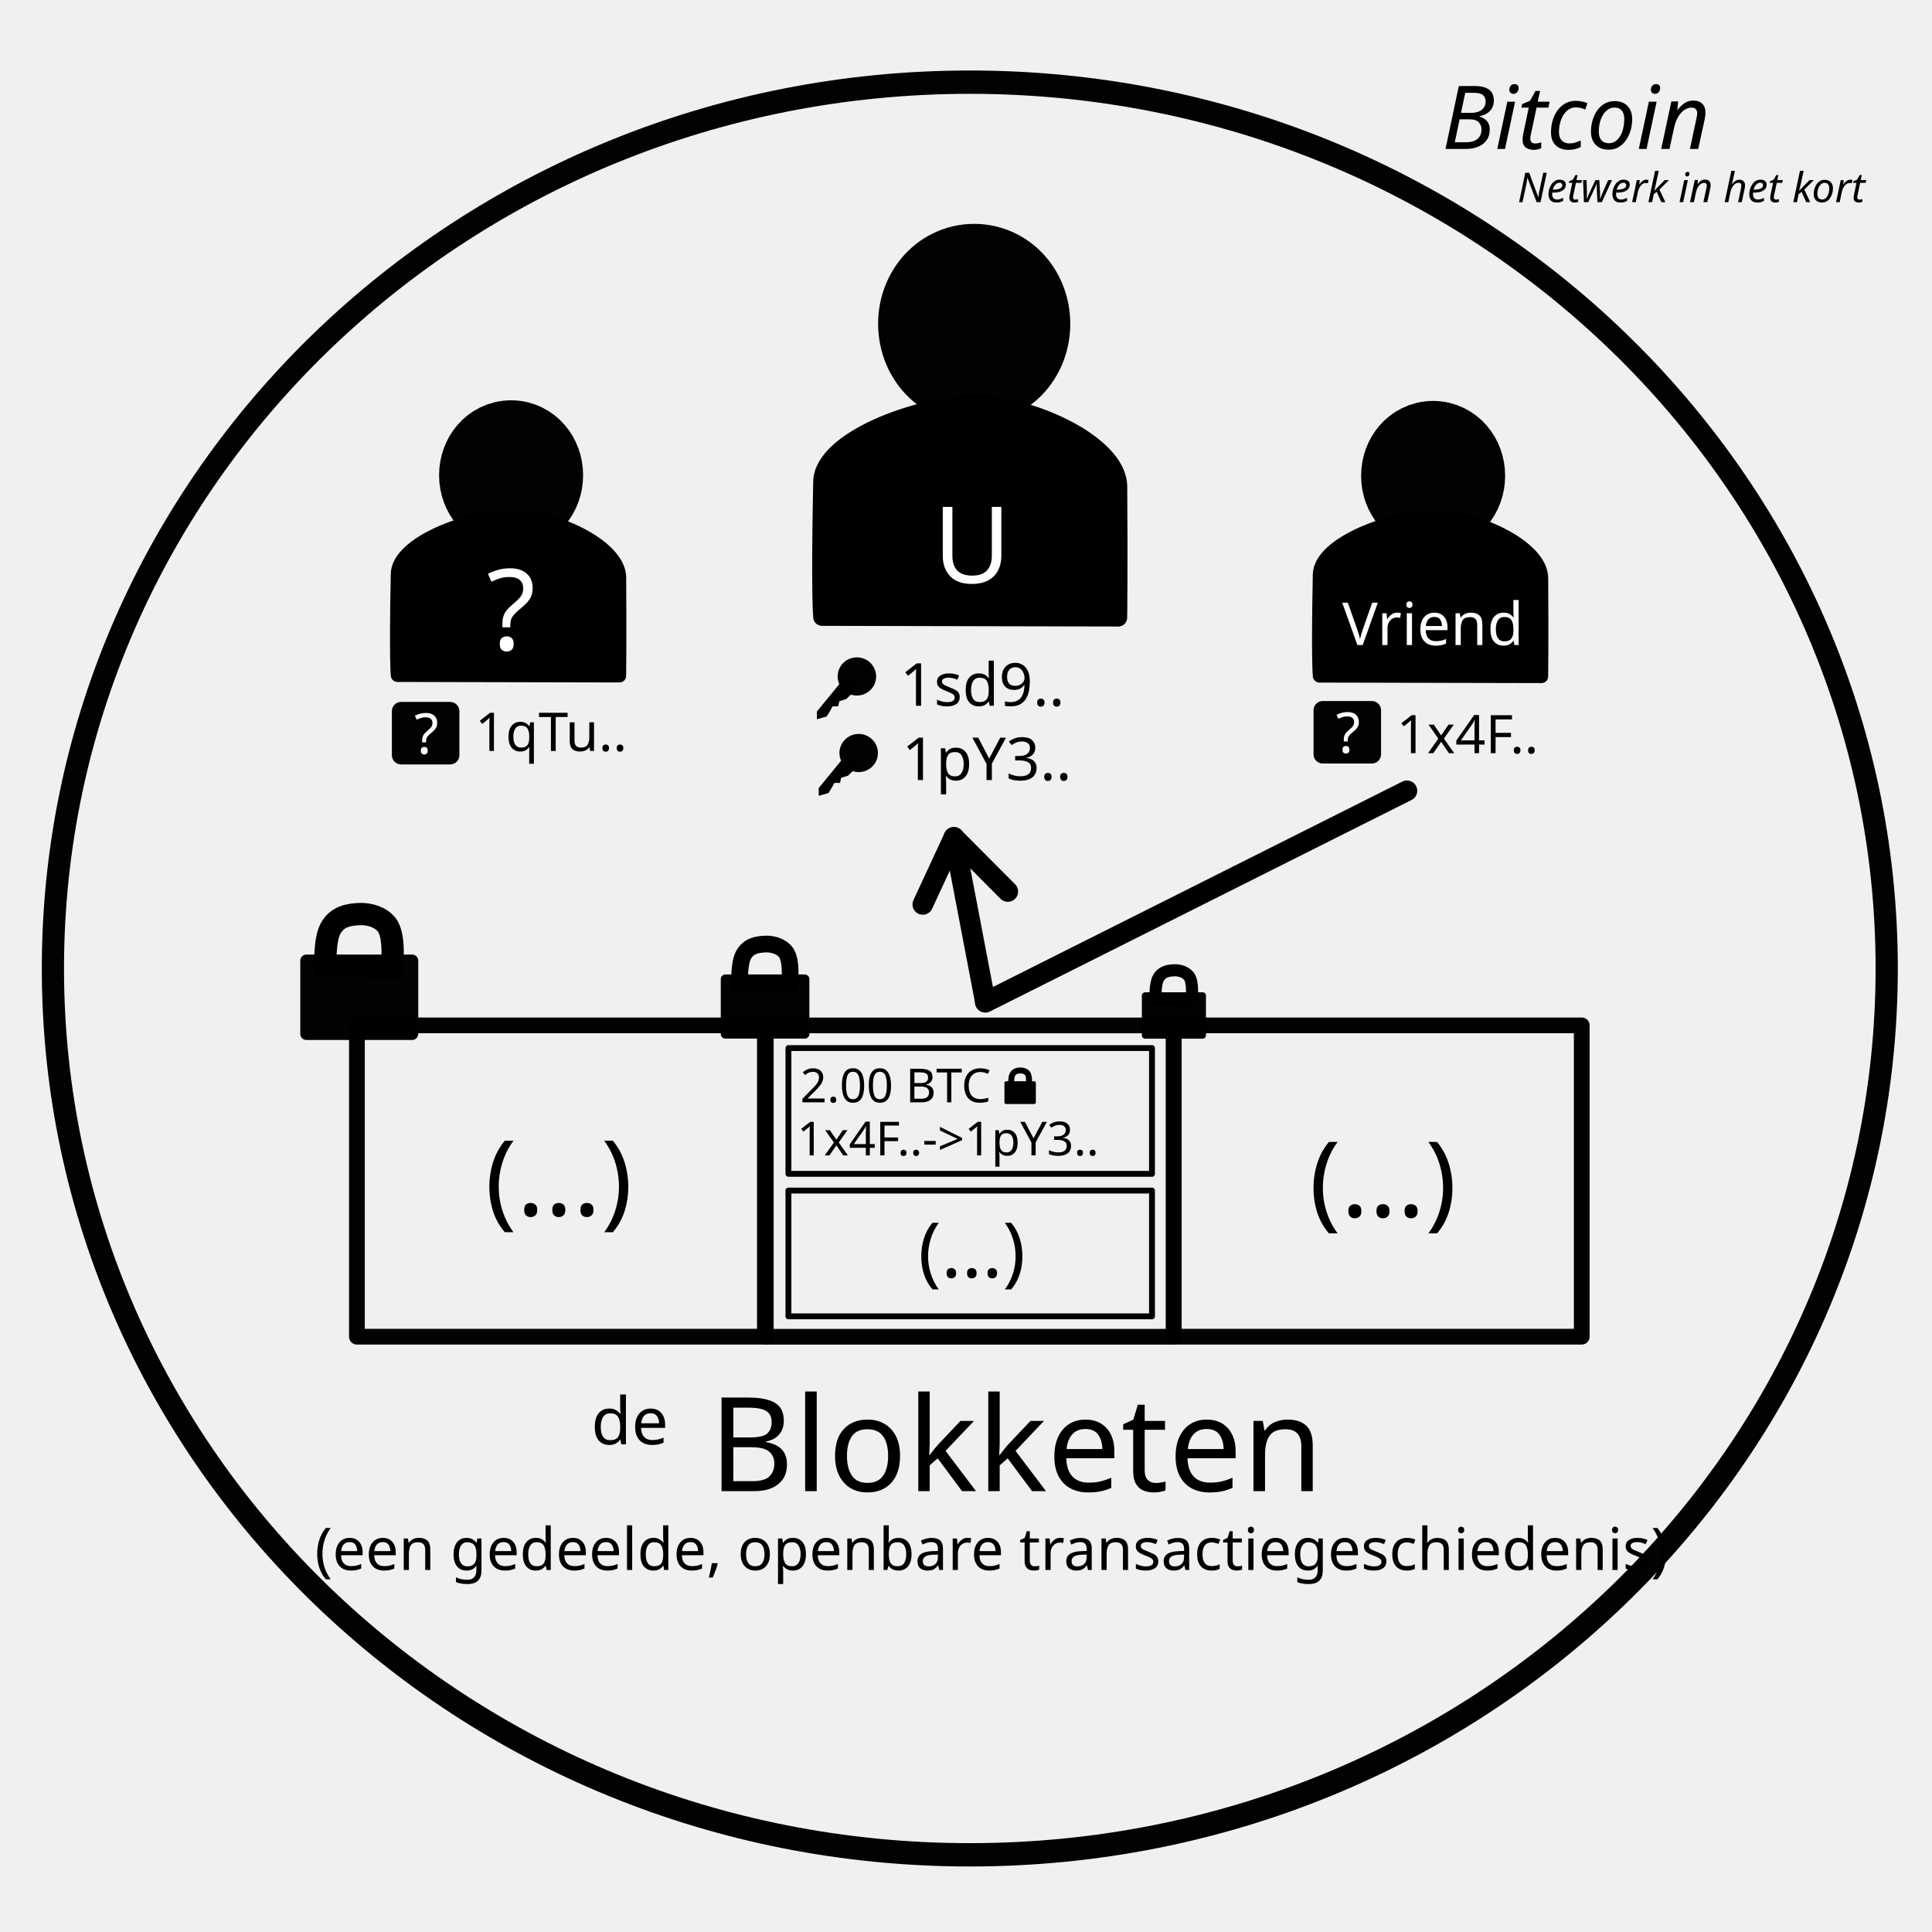
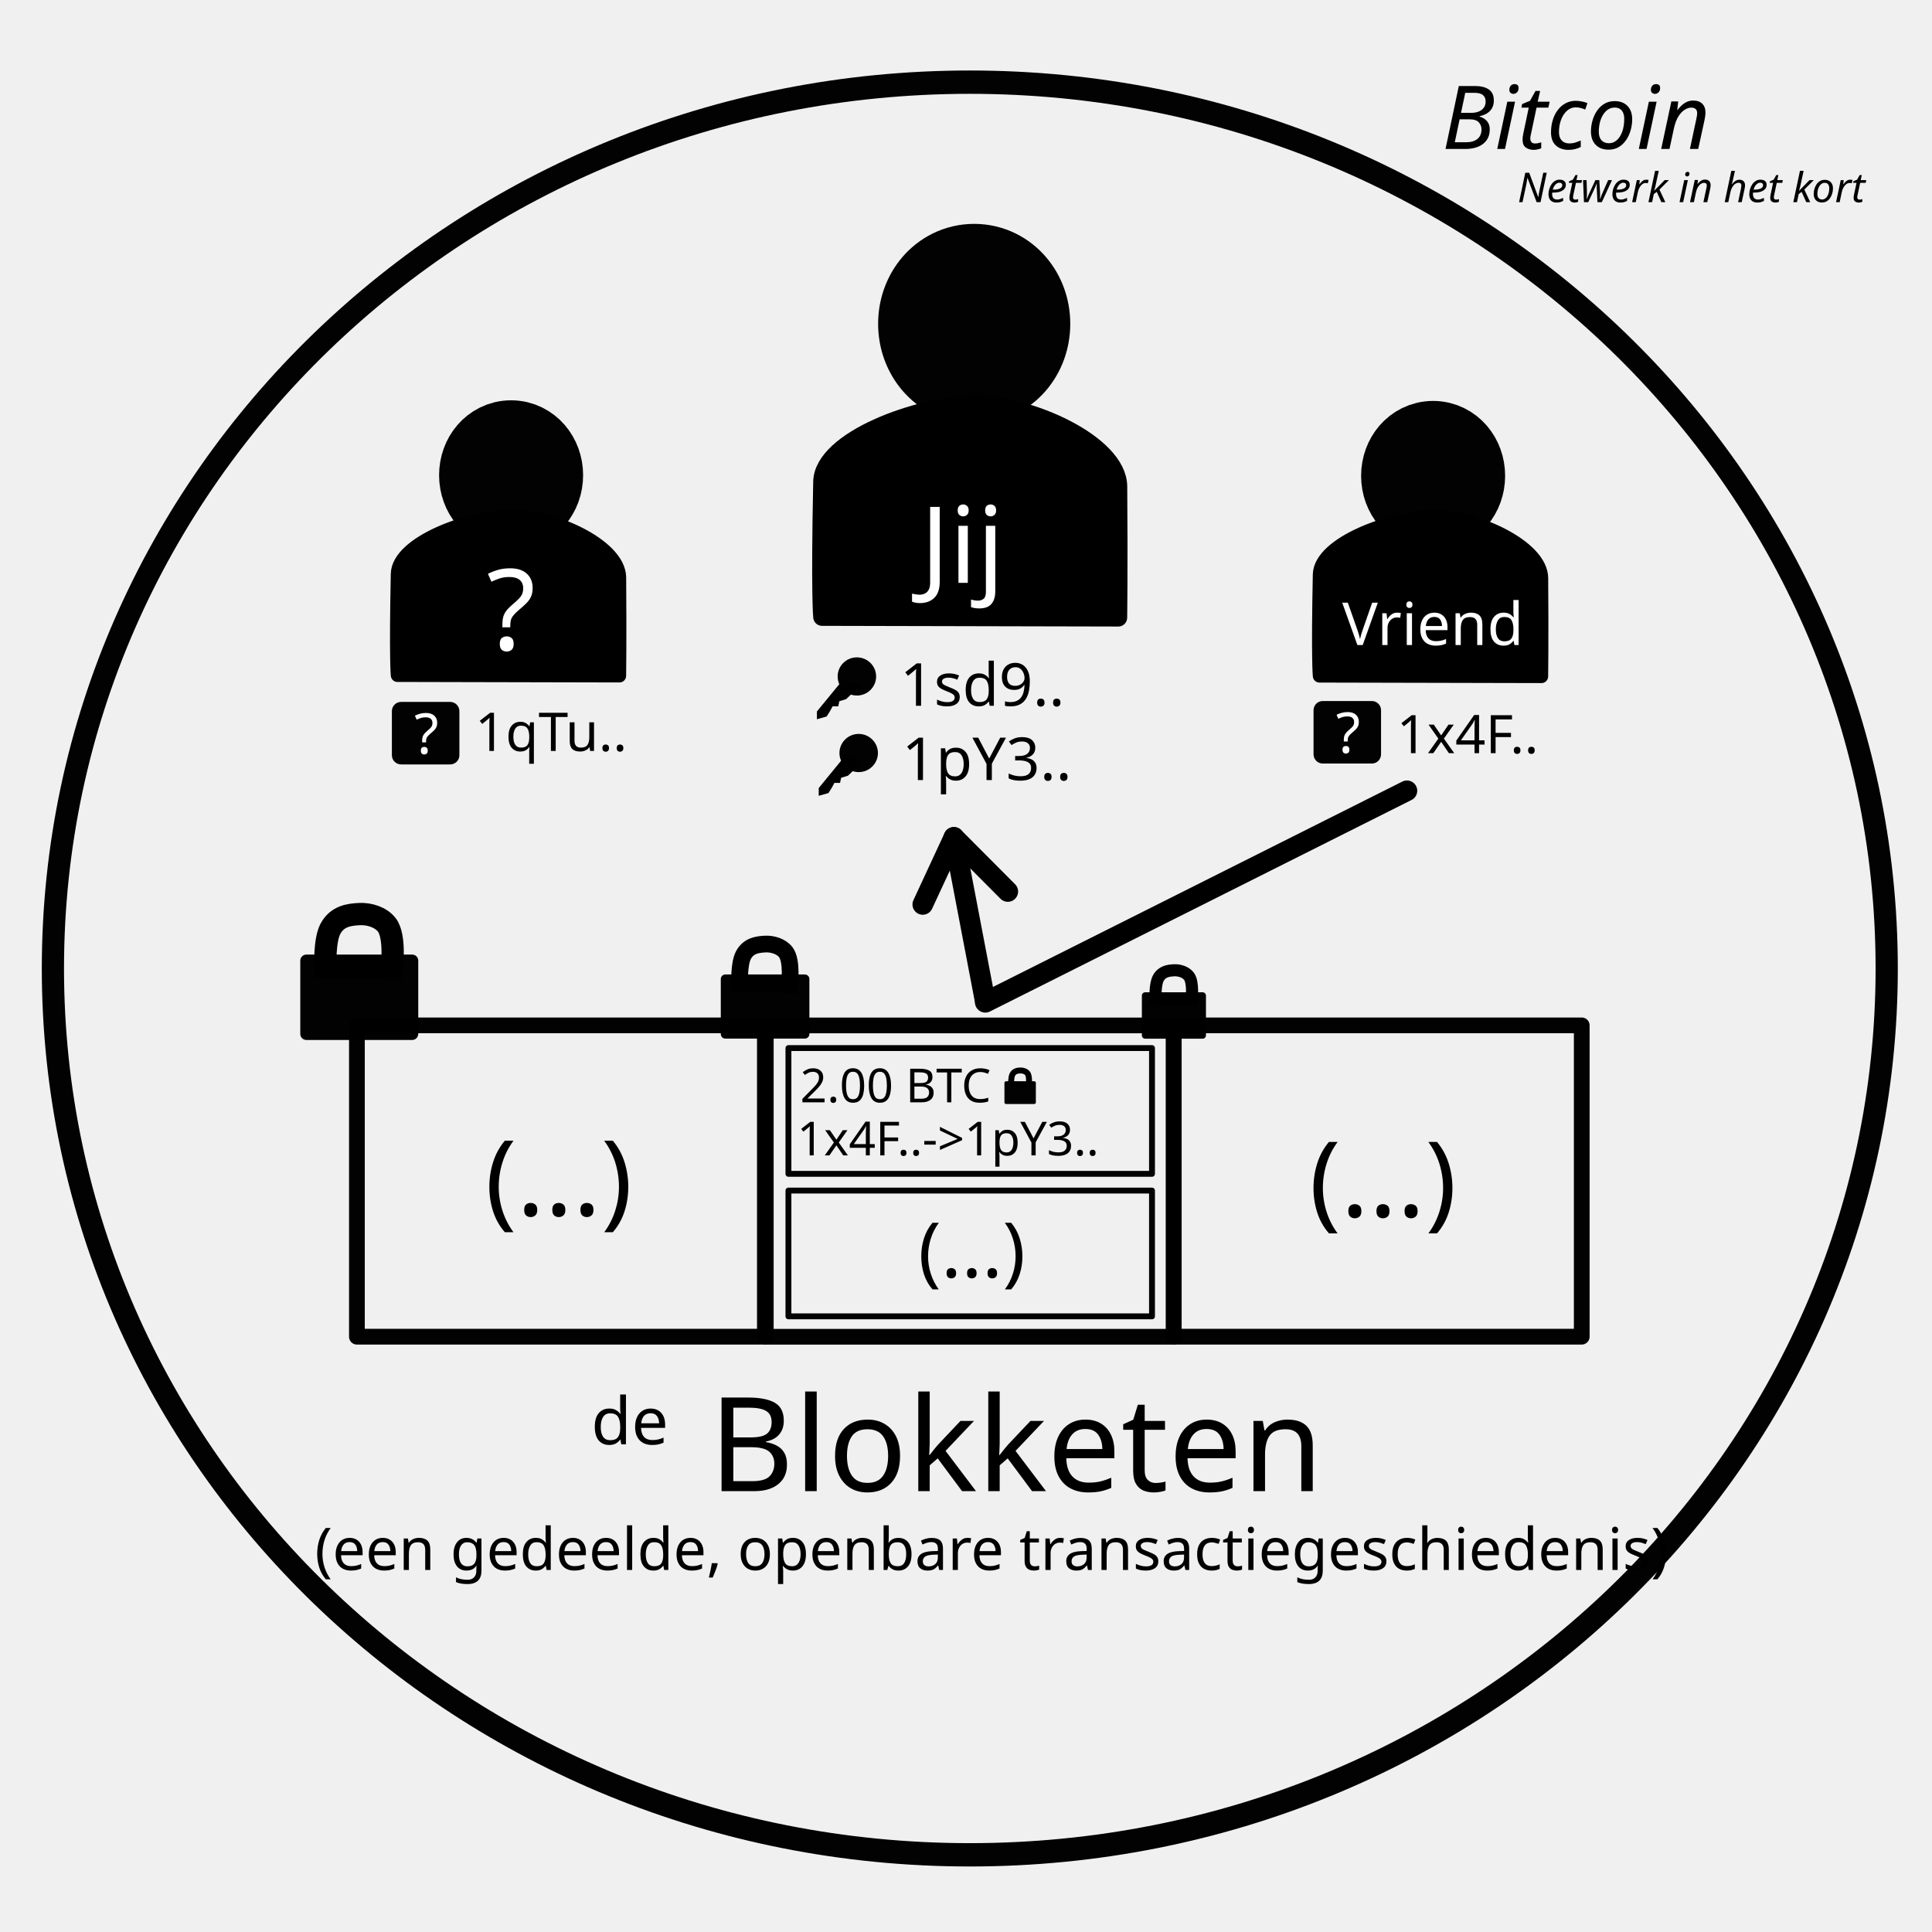
<svg xmlns="http://www.w3.org/2000/svg" width="600" height="600" id="svg2985" version="1.1">
  <defs id="defs2987" />
  <g id="layer1" transform="translate(0,568)">
    <path style="opacity:0.99;fill:#000000;fill-opacity:1;stroke:#000000;stroke-width:1.971;stroke-linecap:round;stroke-linejoin:round;stroke-miterlimit:4;stroke-opacity:1;stroke-dasharray:none" id="path3765" d="m 15.287,11.17 c 0,0.9 -0.557,1.63 -1.244,1.63 -0.687,0 -1.244,-0.73 -1.244,-1.63 0,-0.9 0.557,-1.63 1.244,-1.63 0.687,0 1.244,0.73 1.244,1.63 z" transform="matrix(13.38258,0,0,11.8669,114.6129,-599.9915)" />
    <path style="fill:#000000;fill-opacity:1;stroke:#000000;stroke-width:5.508;stroke-linecap:butt;stroke-linejoin:round;stroke-miterlimit:4;stroke-opacity:1;stroke-dasharray:none" d="m 255.304,-376.392 91.994,0.21 c 0,0 0.222,-14.141 0.02,-40.733 -0.1,-13.476 -28.119,-25.738 -44.796,-25.527 -17.221,0.219 -46.952,10.972 -47.22,24.048 -0.724,35.282 0,42.001 -9e-5,42.002 z" id="path3767" />
    <text xml:space="preserve" style="font-size:18.441px;font-style:normal;font-variant:normal;font-weight:500;font-stretch:normal;line-height:125%;letter-spacing:0px;word-spacing:0px;fill:#000000;fill-opacity:1;stroke:none;font-family:Ubuntu;-inkscape-font-specification:Ubuntu Medium" x="280.095" y="-325.738" id="text3777">
      <tspan id="tspan3779" x="280.095" y="-325.738" style="font-style:normal;font-variant:normal;font-weight:500;font-stretch:normal;font-family:Ubuntu;-inkscape-font-specification:Ubuntu Medium">1pY3..</tspan>
    </text>
    <text xml:space="preserve" style="font-size:18.441px;font-style:normal;font-variant:normal;font-weight:500;font-stretch:normal;line-height:125%;letter-spacing:0px;word-spacing:0px;fill:#000000;fill-opacity:1;stroke:none;font-family:Ubuntu;-inkscape-font-specification:Ubuntu Medium" x="279.503" y="-348.815" id="text3777-7">
      <tspan id="tspan3779-8" x="279.503" y="-348.815" style="font-style:normal;font-variant:normal;font-weight:500;font-stretch:normal;font-family:Ubuntu;-inkscape-font-specification:Ubuntu Medium">1sd9..</tspan>
    </text>
-     <text xml:space="preserve" style="font-size:33.054px;font-style:normal;font-variant:normal;font-weight:500;font-stretch:normal;line-height:125%;letter-spacing:0px;word-spacing:0px;fill:#ffffff;fill-opacity:1;stroke:none;font-family:Ubuntu;-inkscape-font-specification:Ubuntu Medium" x="289.821" y="-386.981" id="text3833">
-       <tspan id="tspan3835" x="289.821" y="-386.981">U</tspan>
+     <text xml:space="preserve" style="font-size:33.054px;font-style:normal;font-variant:normal;font-weight:500;font-stretch:normal;line-height:125%;letter-spacing:0px;word-spacing:0px;fill:#ffffff;fill-opacity:1;stroke:none;font-family:Ubuntu;-inkscape-font-specification:Ubuntu Medium" x="285.821" y="-386.981" id="text3833">
+       <tspan id="tspan3835" x="285.821" y="-386.981">Jij</tspan>
    </text>
    <rect style="opacity:0.99;fill:#000000;fill-opacity:1;stroke:#000000;stroke-width:0;stroke-linecap:round;stroke-linejoin:round;stroke-miterlimit:4;stroke-opacity:1;stroke-dasharray:none" id="rect3775-6-5" width="20.965" height="19.412" x="121.703" y="-350.012" ry="2.857" />
    <text xml:space="preserve" style="font-size:16.604px;font-style:normal;font-weight:normal;line-height:125%;letter-spacing:0px;word-spacing:0px;fill:#000000;fill-opacity:1;stroke:none;font-family:Sans" x="147.513" y="-334.78" id="text3777-0-0">
      <tspan id="tspan3779-2-8" x="147.513" y="-334.78" style="font-style:normal;font-variant:normal;font-weight:500;font-stretch:normal;font-family:Ubuntu;-inkscape-font-specification:Ubuntu Medium">1qTu..</tspan>
    </text>
    <text xml:space="preserve" style="font-size:17.468px;font-style:normal;font-variant:normal;font-weight:500;font-stretch:normal;line-height:125%;letter-spacing:0px;word-spacing:0px;fill:#ffffff;fill-opacity:1;stroke:none;font-family:Ubuntu;-inkscape-font-specification:Ubuntu Medium" x="128.647" y="-333.938" id="text3864-0">
      <tspan id="tspan3866-7" x="128.647" y="-333.938">?</tspan>
    </text>
    <rect style="opacity:0.99;fill:#ffffff;fill-opacity:0;stroke:#000000;stroke-width:4.89;stroke-linecap:round;stroke-linejoin:round;stroke-miterlimit:4;stroke-opacity:1;stroke-dasharray:none" id="rect3910" width="126.697" height="96.682" x="110.842" y="-249.561" ry="0" rx="0" />
    <rect style="opacity:0.99;fill:#000000;fill-opacity:1;stroke:#000000;stroke-width:3.774;stroke-linecap:round;stroke-linejoin:round;stroke-miterlimit:4;stroke-opacity:1;stroke-dasharray:none" id="rect3968" width="32.859" height="22.748" x="95.144" y="-269.662" />
    <path style="fill:none;stroke:#000000;stroke-width:6.919;stroke-linecap:butt;stroke-linejoin:miter;stroke-miterlimit:4;stroke-opacity:1;stroke-dasharray:none" d="m 121.683,-267.275 c 0,0 1.211,-9.894 -1.545,-13.48 -1.869,-2.433 -5.502,-3.539 -8.566,-3.37 -3.085,0.172 -6.865,0.587 -8.987,4.634 -1.863,3.552 -1.545,11.655 -1.545,11.655 z" id="path3970" />
    <rect style="opacity:0.99;fill:#000000;fill-opacity:1;stroke:#000000;stroke-width:2.834;stroke-linecap:round;stroke-linejoin:round;stroke-miterlimit:4;stroke-opacity:1;stroke-dasharray:none" id="rect3968-6" width="24.678" height="17.085" x="225.265" y="-263.952" />
    <path style="fill:none;stroke:#000000;stroke-width:5.196;stroke-linecap:butt;stroke-linejoin:miter;stroke-miterlimit:4;stroke-opacity:1;stroke-dasharray:none" d="m 245.197,-262.159 c 0,0 0.909,-7.43 -1.16,-10.124 -1.404,-1.828 -4.132,-2.658 -6.433,-2.531 -2.317,0.128 -5.156,0.441 -6.75,3.48 -1.399,2.668 -1.16,8.753 -1.16,8.753 z" id="path3970-8" />
    <rect style="opacity:0.99;fill:#000000;fill-opacity:1;stroke:#000000;stroke-width:2.051;stroke-linecap:round;stroke-linejoin:round;stroke-miterlimit:4;stroke-opacity:1;stroke-dasharray:none" id="rect3968-3" width="17.855" height="12.361" x="355.643" y="-258.81" />
    <path style="fill:none;stroke:#000000;stroke-width:3.76;stroke-linecap:butt;stroke-linejoin:miter;stroke-miterlimit:4;stroke-opacity:1;stroke-dasharray:none" d="m 370.065,-257.513 c 0,0 0.658,-5.376 -0.839,-7.325 -1.016,-1.322 -2.99,-1.923 -4.655,-1.831 -1.676,0.091 -3.73,0.319 -4.883,2.518 -1.012,1.93 -0.839,6.333 -0.839,6.333 z" id="path3970-1" />
    <text xml:space="preserve" style="font-size:4px;font-style:normal;font-weight:normal;line-height:125%;letter-spacing:0px;word-spacing:0px;fill:#000000;fill-opacity:1;stroke:none;font-family:Sans" x="6.631" y="18.828" id="text4015">
      <tspan id="tspan4017" x="6.631" y="18.828" />
    </text>
    <text xml:space="preserve" style="font-size:14.598px;font-style:normal;font-variant:normal;font-weight:500;font-stretch:normal;line-height:125%;letter-spacing:0px;word-spacing:0px;fill:#000000;fill-opacity:1;stroke:none;font-family:Ubuntu;-inkscape-font-specification:Ubuntu Medium" x="247.528" y="-209.182" id="text4023">
      <tspan id="tspan4025" x="247.528" y="-209.182">1x4F..-&gt;1pY3..</tspan>
    </text>
    <text xml:space="preserve" style="font-size:14.598px;font-style:normal;font-variant:normal;font-weight:normal;font-stretch:normal;line-height:125%;letter-spacing:0px;word-spacing:0px;fill:#000000;fill-opacity:1;stroke:none;font-family:Ubuntu;-inkscape-font-specification:Ubuntu" x="248.485" y="-225.672" id="text4048">
      <tspan id="tspan4050" x="248.485" y="-225.672">2.00 BTC</tspan>
    </text>
    <text xml:space="preserve" style="font-size:32.578px;font-style:normal;font-variant:normal;font-weight:normal;font-stretch:normal;line-height:125%;letter-spacing:0px;word-spacing:0px;fill:#000000;fill-opacity:1;stroke:none;font-family:Ubuntu;-inkscape-font-specification:Ubuntu" x="150.679" y="-190.478" id="text4083-7">
      <tspan id="tspan4085-6" x="150.679" y="-190.478" style="font-size:32.578px;font-style:normal;font-variant:normal;font-weight:normal;font-stretch:normal;font-family:Ubuntu;-inkscape-font-specification:Ubuntu">(...)</tspan>
    </text>
    <text xml:space="preserve" style="font-size:32.578px;font-style:normal;font-variant:normal;font-weight:normal;font-stretch:normal;line-height:125%;letter-spacing:0px;word-spacing:0px;fill:#000000;fill-opacity:1;stroke:none;font-family:Ubuntu;-inkscape-font-specification:Ubuntu" x="406.626" y="-190.099" id="text4083-7-9">
      <tspan id="tspan4085-6-5" x="406.626" y="-190.099" style="font-size:32.578px;font-style:normal;font-variant:normal;font-weight:normal;font-stretch:normal;font-family:Ubuntu;-inkscape-font-specification:Ubuntu">(...)</tspan>
    </text>
    <path style="opacity:0.99;fill:none;stroke:#000000;stroke-width:0.345;stroke-linecap:round;stroke-linejoin:round;stroke-miterlimit:4;stroke-opacity:1;stroke-dasharray:none" id="path4129" d="m 30.586,12.911 c 0,7.238 -6.377,13.105 -14.244,13.105 -7.867,0 -14.244,-5.867 -14.244,-13.105 0,-7.238 6.377,-13.105 14.244,-13.105 7.867,0 14.244,5.867 14.244,13.105 z" transform="matrix(19.99092,0,0,21.00392,-25.50988,-538.4092)" />
    <text xml:space="preserve" style="font-size:40.709px;font-style:normal;font-variant:normal;font-weight:normal;font-stretch:normal;line-height:125%;letter-spacing:0px;word-spacing:0px;fill:#000000;fill-opacity:1;stroke:none;font-family:Ubuntu;-inkscape-font-specification:Ubuntu" x="220.131" y="-104.911" id="text4131">
      <tspan id="tspan4133" x="220.131" y="-104.911">Blokketen</tspan>
    </text>
    <text xml:space="preserve" style="font-size:20.354px;font-style:normal;font-variant:normal;font-weight:normal;font-stretch:normal;line-height:125%;letter-spacing:0px;word-spacing:0px;fill:#000000;fill-opacity:1;stroke:none;font-family:Ubuntu;-inkscape-font-specification:Ubuntu" x="183.597" y="-119.453" id="text4135">
      <tspan id="tspan4137" x="183.597" y="-119.453">de</tspan>
    </text>
    <text xml:space="preserve" style="font-size:18.248px;font-style:normal;font-variant:normal;font-weight:normal;font-stretch:normal;line-height:125%;letter-spacing:0px;word-spacing:0px;fill:#000000;fill-opacity:1;stroke:none;font-family:Ubuntu;-inkscape-font-specification:Ubuntu" x="97.774" y="-80.435" id="text4139">
      <tspan id="tspan4141" x="97.774" y="-80.435">(een gedeelde, openbare transactiegeschiedenis)</tspan>
    </text>
    <rect style="opacity:0.99;fill:#ffffff;fill-opacity:0;stroke:#000000;stroke-width:4.887;stroke-linecap:round;stroke-linejoin:round;stroke-miterlimit:4;stroke-opacity:1;stroke-dasharray:none" id="rect3910-0" width="126.697" height="96.682" x="237.82" y="-249.541" ry="0" rx="0" />
    <rect style="opacity:0.99;fill:#ffffff;fill-opacity:0;stroke:#000000;stroke-width:4.887;stroke-linecap:round;stroke-linejoin:round;stroke-miterlimit:4;stroke-opacity:1;stroke-dasharray:none" id="rect3910-00" width="126.697" height="96.682" x="364.527" y="-249.563" ry="0" rx="0" />
    <text xml:space="preserve" style="font-size:1.5px;font-style:normal;font-weight:normal;line-height:125%;letter-spacing:0px;word-spacing:0px;fill:#000000;fill-opacity:1;stroke:none;font-family:Sans" x="8.088" y="27.404" id="text4168">
      <tspan id="tspan4170" x="8.088" y="27.404" />
    </text>
    <rect style="opacity:0.99;fill:#000000;fill-opacity:1;stroke:#000000;stroke-width:1.005;stroke-linecap:round;stroke-linejoin:round;stroke-miterlimit:4;stroke-opacity:1;stroke-dasharray:none" id="rect3968-3-4" width="8.753" height="6.06" x="312.439" y="-231.705" />
    <path style="fill:none;stroke:#000000;stroke-width:1.843;stroke-linecap:butt;stroke-linejoin:miter;stroke-miterlimit:4;stroke-opacity:1;stroke-dasharray:none" d="m 319.509,-231.069 c 0,0 0.322,-2.636 -0.411,-3.591 -0.498,-0.648 -1.466,-0.943 -2.282,-0.898 -0.822,0.046 -1.829,0.157 -2.394,1.234 -0.496,0.946 -0.411,3.105 -0.411,3.105 z" id="path3970-1-8" />
    <rect style="opacity:0.99;fill:none;stroke:#000000;stroke-width:1.825;stroke-linecap:round;stroke-linejoin:round;stroke-miterlimit:4;stroke-opacity:1;stroke-dasharray:none" id="rect4234" width="112.91" height="39.062" x="244.855" y="-242.512" />
    <text xml:space="preserve" style="font-size:23.723px;font-style:normal;font-variant:normal;font-weight:normal;font-stretch:normal;line-height:125%;letter-spacing:0px;word-spacing:0px;fill:#000000;fill-opacity:1;stroke:none;font-family:Ubuntu;-inkscape-font-specification:Ubuntu" x="285.155" y="-171.317" id="text4083-7-9-0">
      <tspan id="tspan4085-6-5-7" x="285.155" y="-171.317" style="font-size:23.723px;font-style:normal;font-variant:normal;font-weight:normal;font-stretch:normal;font-family:Ubuntu;-inkscape-font-specification:Ubuntu">(...)</tspan>
    </text>
    <rect style="opacity:0.99;fill:none;stroke:#000000;stroke-width:1.825;stroke-linecap:round;stroke-linejoin:round;stroke-miterlimit:4;stroke-opacity:1;stroke-dasharray:none" id="rect4234-2" width="112.91" height="39.062" x="244.855" y="-198.259" />
    <path style="opacity:0.99;fill:#000000;fill-opacity:1;stroke:#000000;stroke-width:0.1;stroke-linecap:round;stroke-linejoin:round;stroke-miterlimit:4;stroke-opacity:1;stroke-dasharray:none" id="path4293-3" d="m 13.078,10.053 c 0,0.115 -0.094,0.209 -0.211,0.209 -0.116,0 -0.211,-0.094 -0.211,-0.209 0,-0.115 0.094,-0.209 0.211,-0.209 0.116,0 0.211,0.094 0.211,0.209 z" transform="matrix(22.89748,0,0,22.89748,-28.50906,-588.1113)" />
    <path style="fill:#000000;fill-opacity:1;stroke:#000000;stroke-width:0;stroke-linecap:butt;stroke-linejoin:miter;stroke-miterlimit:4;stroke-opacity:1;stroke-dasharray:none" d="m 261.839,-356.974 -8.139,9.928 0,2.415 3.032,-0.859 1.065,-1.719 0.785,-1.44 1.741,0.003 0.339,-1.584 2.12,-0.646 4.385,-4.209 z" id="path4297-3" />
    <path style="opacity:0.99;fill:#000000;fill-opacity:1;stroke:#000000;stroke-width:0.1;stroke-linecap:round;stroke-linejoin:round;stroke-miterlimit:4;stroke-opacity:1;stroke-dasharray:none" id="path4293-3-2" d="m 13.078,10.053 c 0,0.115 -0.094,0.209 -0.211,0.209 -0.116,0 -0.211,-0.094 -0.211,-0.209 0,-0.115 0.094,-0.209 0.211,-0.209 0.116,0 0.211,0.094 0.211,0.209 z" transform="matrix(22.89748,0,0,22.89748,-27.94851,-564.3339)" />
    <path style="fill:#000000;fill-opacity:1;stroke:#000000;stroke-width:0;stroke-linecap:butt;stroke-linejoin:miter;stroke-miterlimit:4;stroke-opacity:1;stroke-dasharray:none" d="m 262.4,-333.197 -8.139,9.928 0,2.415 3.032,-0.859 1.065,-1.719 0.785,-1.44 1.741,0.003 0.339,-1.584 2.12,-0.646 4.385,-4.209 z" id="path4297-3-0" />
    <text xml:space="preserve" style="font-size:16.514px;font-style:normal;font-variant:normal;font-weight:500;font-stretch:normal;line-height:125%;letter-spacing:0px;word-spacing:0px;fill:#000000;fill-opacity:1;stroke:none;font-family:Ubuntu;-inkscape-font-specification:Ubuntu Medium" x="433.747" y="-334.092" id="text3777-0-0-0">
      <tspan id="tspan3779-2-8-0" x="433.747" y="-334.092" style="font-style:normal;font-variant:normal;font-weight:500;font-stretch:normal;font-family:Ubuntu;-inkscape-font-specification:Ubuntu Medium">1x4F..</tspan>
    </text>
    <text xml:space="preserve" style="font-size:27.372px;font-style:italic;font-variant:normal;font-weight:500;font-stretch:normal;line-height:125%;letter-spacing:0px;word-spacing:0px;fill:#000000;fill-opacity:1;stroke:none;font-family:Ubuntu;-inkscape-font-specification:Ubuntu Medium Italic" x="447.796" y="-521.739" id="text4484">
      <tspan id="tspan4486" x="447.796" y="-521.739">Bitcoin</tspan>
    </text>
    <text xml:space="preserve" style="font-size:12.774px;font-style:italic;font-variant:normal;font-weight:500;font-stretch:normal;line-height:125%;letter-spacing:0px;word-spacing:0px;fill:#000000;fill-opacity:1;stroke:none;font-family:Ubuntu;-inkscape-font-specification:Ubuntu Medium Italic" x="471.252" y="-505.219" id="text4492">
      <tspan x="471.252" y="-505.219" id="tspan4528">Netwerk in het kort</tspan>
    </text>
    <path style="fill:none;stroke:#000000;stroke-width:6.387;stroke-linecap:round;stroke-linejoin:round;stroke-miterlimit:4;stroke-opacity:1;stroke-dasharray:none" d="m 436.942,-322.423 -130.951,65.701" id="path4532" />
    <path style="fill:none;stroke:#000000;stroke-width:6.387;stroke-linecap:round;stroke-linejoin:miter;stroke-miterlimit:4;stroke-opacity:1;stroke-dasharray:none" d="m 305.994,-256.895 -9.476,-49.647" id="path4536" />
    <path style="fill:none;stroke:#000000;stroke-width:6.387;stroke-linecap:round;stroke-linejoin:miter;stroke-miterlimit:4;stroke-opacity:1;stroke-dasharray:none" d="m 296.237,-307.949 16.751,16.822" id="path4538" />
    <path style="fill:none;stroke:#000000;stroke-width:6.387;stroke-linecap:round;stroke-linejoin:miter;stroke-miterlimit:4;stroke-opacity:1;stroke-dasharray:none" d="m 296.253,-307.976 -9.682,20.863" id="path4540" />
    <path style="opacity:0.99;fill:#000000;fill-opacity:1;stroke:#000000;stroke-width:1.971;stroke-linecap:round;stroke-linejoin:round;stroke-miterlimit:4;stroke-opacity:1;stroke-dasharray:none" id="path3765-5" d="m 15.287,11.17 c 0,0.9 -0.557,1.63 -1.244,1.63 -0.687,0 -1.244,-0.73 -1.244,-1.63 0,-0.9 0.557,-1.63 1.244,-1.63 0.687,0 1.244,0.73 1.244,1.63 z" transform="matrix(10.03112,0,0,8.895014,304.2014,-519.5819)" />
    <path style="fill:#000000;fill-opacity:1;stroke:#000000;stroke-width:4.129;stroke-linecap:butt;stroke-linejoin:round;stroke-miterlimit:4;stroke-opacity:1;stroke-dasharray:none" d="m 409.772,-358.084 68.955,0.157 c 0,0 0.166,-10.6 0.015,-30.532 -0.075,-10.101 -21.077,-19.293 -33.577,-19.134 -12.908,0.164 -35.194,8.224 -35.395,18.025 -0.543,26.446 0,31.483 -4e-5,31.483 z" id="path3767-5" />
    <path style="opacity:0.99;fill:#000000;fill-opacity:1;stroke:#000000;stroke-width:1.971;stroke-linecap:round;stroke-linejoin:round;stroke-miterlimit:4;stroke-opacity:1;stroke-dasharray:none" id="path3765-5-5" d="m 15.287,11.17 c 0,0.9 -0.557,1.63 -1.244,1.63 -0.687,0 -1.244,-0.73 -1.244,-1.63 0,-0.9 0.557,-1.63 1.244,-1.63 0.687,0 1.244,0.73 1.244,1.63 z" transform="matrix(10.03112,0,0,8.895014,17.85847,-519.7753)" />
    <path style="fill:#000000;fill-opacity:1;stroke:#000000;stroke-width:4.129;stroke-linecap:butt;stroke-linejoin:round;stroke-miterlimit:4;stroke-opacity:1;stroke-dasharray:none" d="m 123.429,-358.278 68.955,0.157 c 0,0 0.166,-10.6 0.015,-30.532 -0.074,-10.101 -21.077,-19.292 -33.577,-19.133 -12.908,0.164 -35.194,8.224 -35.395,18.025 -0.543,26.446 0,31.483 -5e-5,31.483 z" id="path3767-5-7" />
    <text xml:space="preserve" style="font-size:18.425px;font-style:normal;font-variant:normal;font-weight:500;font-stretch:normal;line-height:125%;letter-spacing:0px;word-spacing:0px;fill:#ffffff;fill-opacity:1;stroke:none;font-family:Ubuntu;-inkscape-font-specification:Ubuntu Medium" x="416.844" y="-367.671" id="text4542">
      <tspan id="tspan4544" x="416.844" y="-367.671">Vriend</tspan>
    </text>
    <text xml:space="preserve" style="font-size:35.043px;font-style:normal;font-variant:normal;font-weight:500;font-stretch:normal;line-height:125%;letter-spacing:0px;word-spacing:0px;fill:#ffffff;fill-opacity:1;stroke:none;font-family:Ubuntu;-inkscape-font-specification:Ubuntu Medium" x="151.118" y="-366.137" id="text4392">
      <tspan id="tspan4394" x="151.118" y="-366.137">?</tspan>
    </text>
    <rect style="opacity:0.99;fill:#000000;fill-opacity:1;stroke:#000000;stroke-width:0;stroke-linecap:round;stroke-linejoin:round;stroke-miterlimit:4;stroke-opacity:1;stroke-dasharray:none" id="rect3775-6-5-2" width="20.965" height="19.412" x="407.932" y="-350.292" ry="2.857" />
    <text xml:space="preserve" style="font-size:17.468px;font-style:normal;font-variant:normal;font-weight:500;font-stretch:normal;line-height:125%;letter-spacing:0px;word-spacing:0px;fill:#ffffff;fill-opacity:1;stroke:none;font-family:Ubuntu;-inkscape-font-specification:Ubuntu Medium" x="414.877" y="-334.218" id="text3864-0-8">
      <tspan id="tspan3866-7-0" x="414.877" y="-334.218">?</tspan>
    </text>
+     <text xml:space="preserve" style="font-size:40px;font-style:normal;font-weight:normal;line-height:125%;letter-spacing:0px;word-spacing:0px;fill:#000000;fill-opacity:1;stroke:none;font-family:Sans" x="-89" y="30" id="text3054" transform="translate(0,-568)">
+       <tspan id="tspan3056" x="-89" y="30"> </tspan>
+     </text>
  </g>
</svg>
